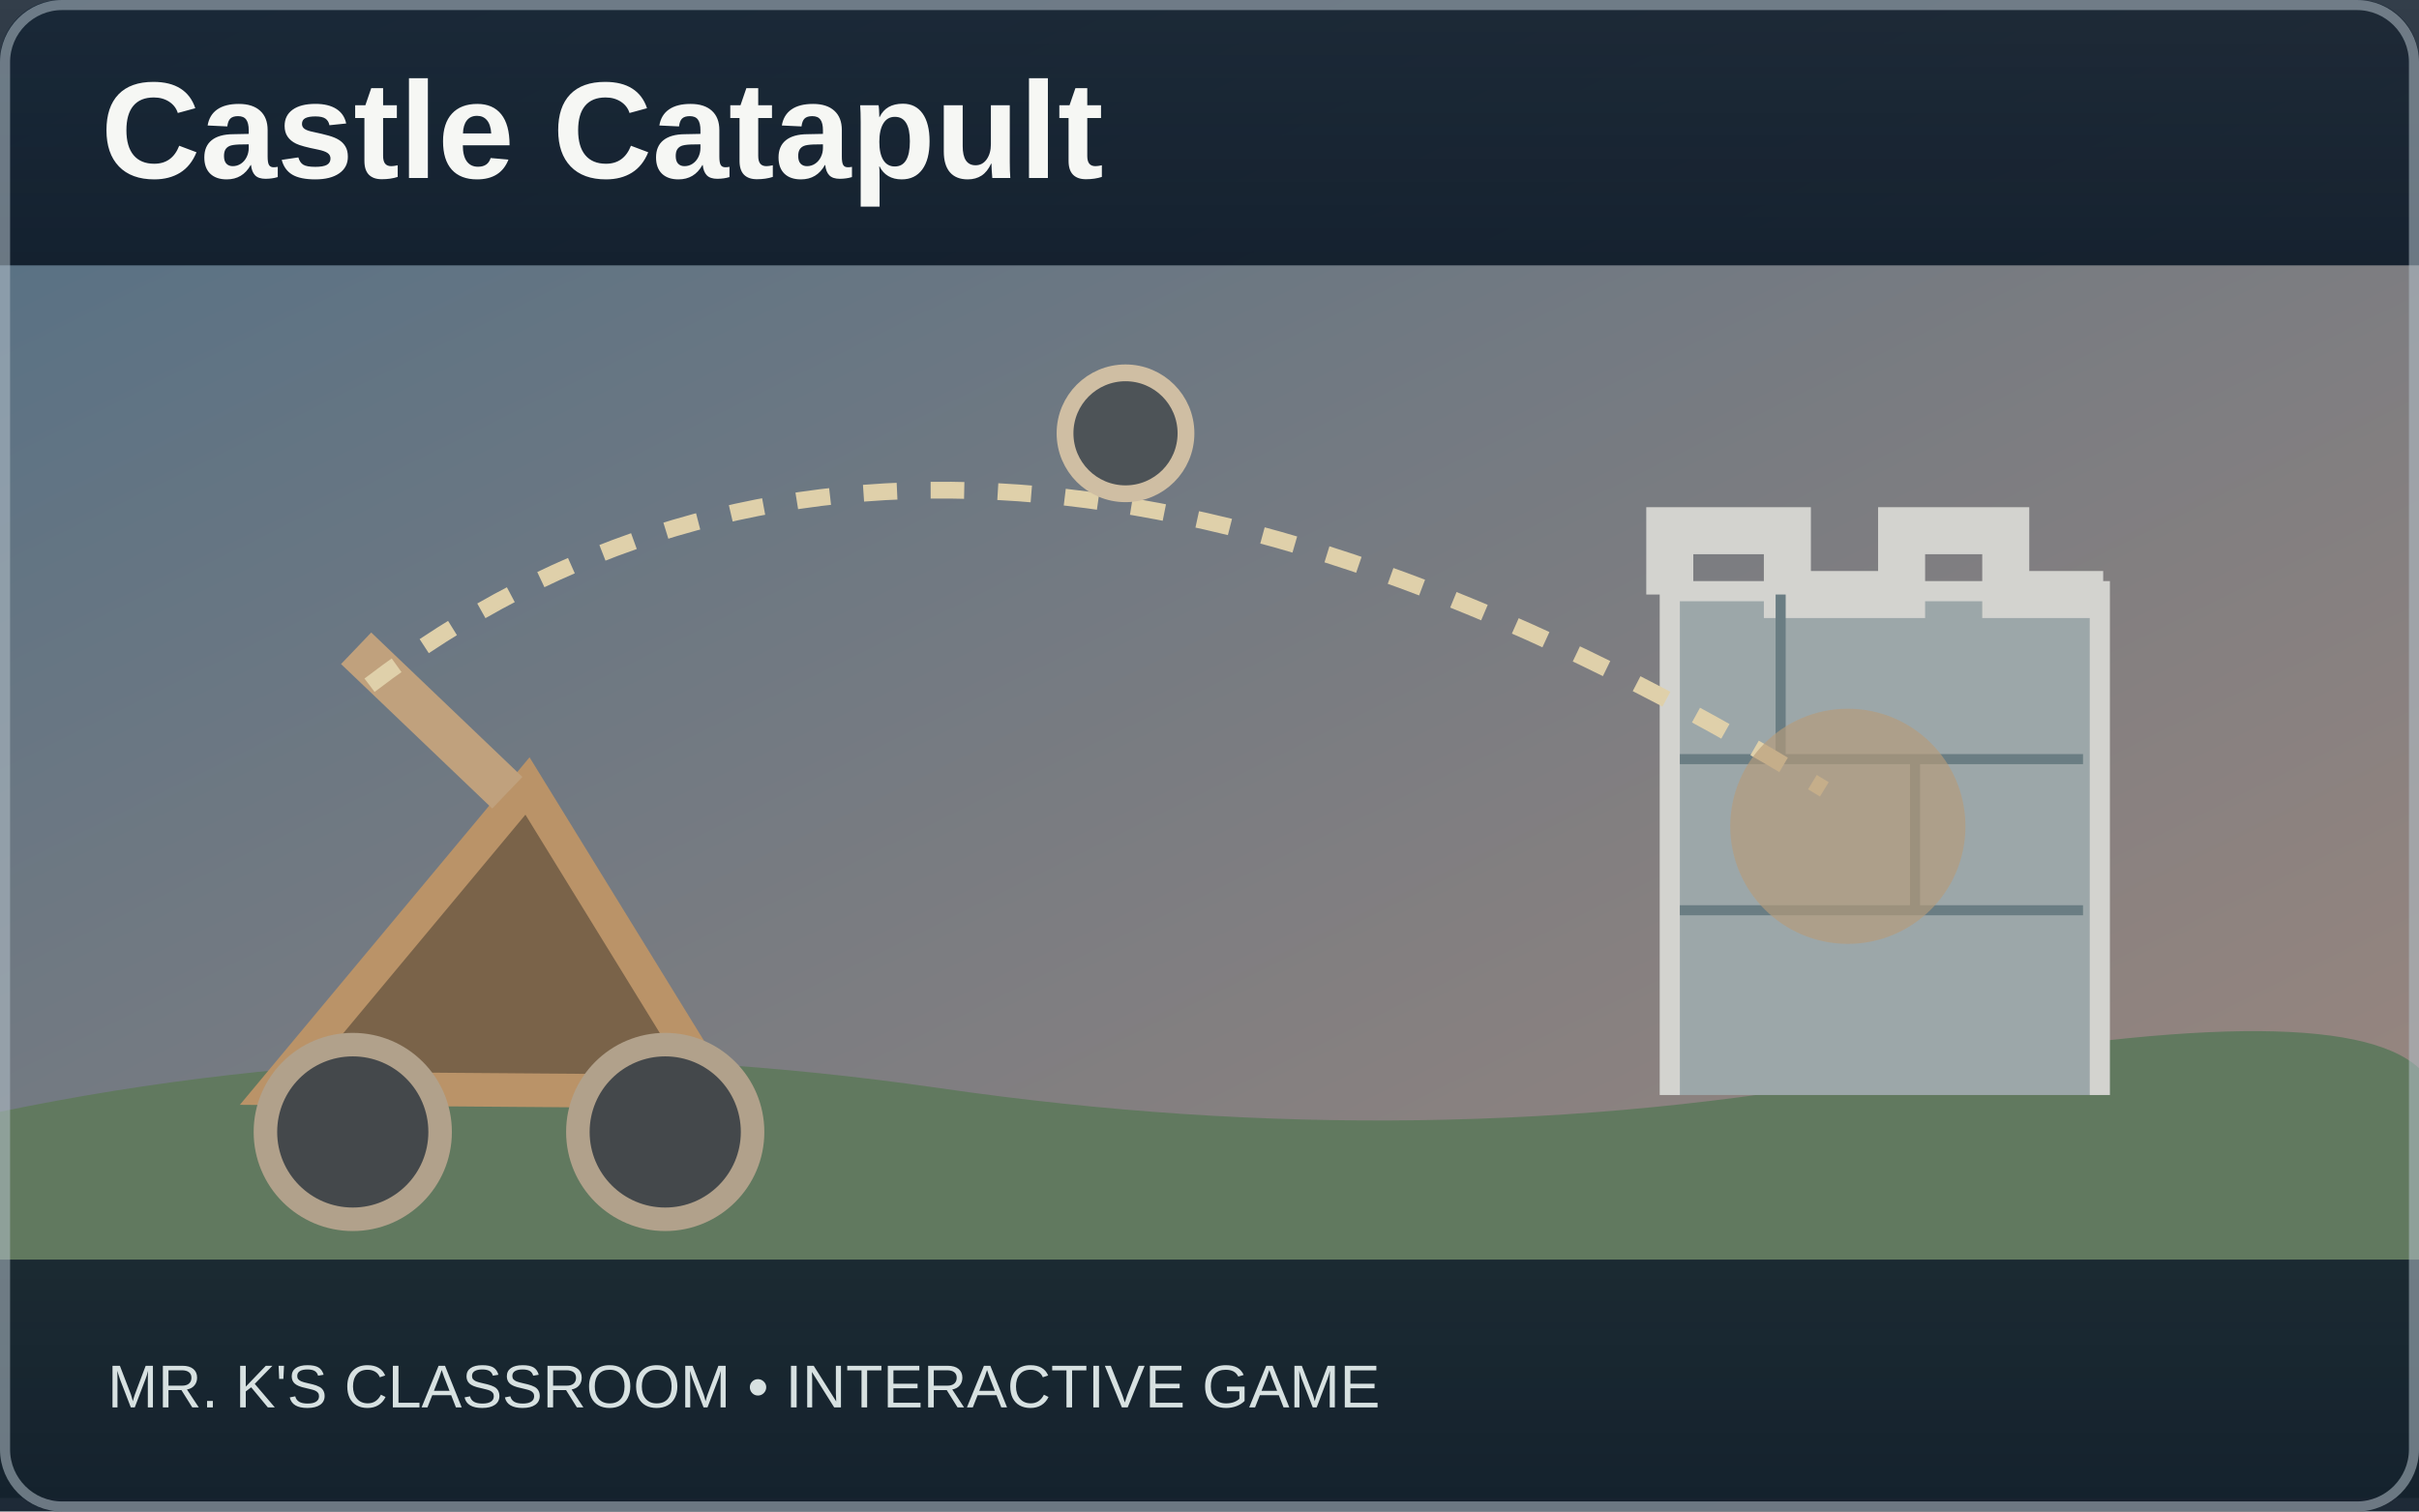
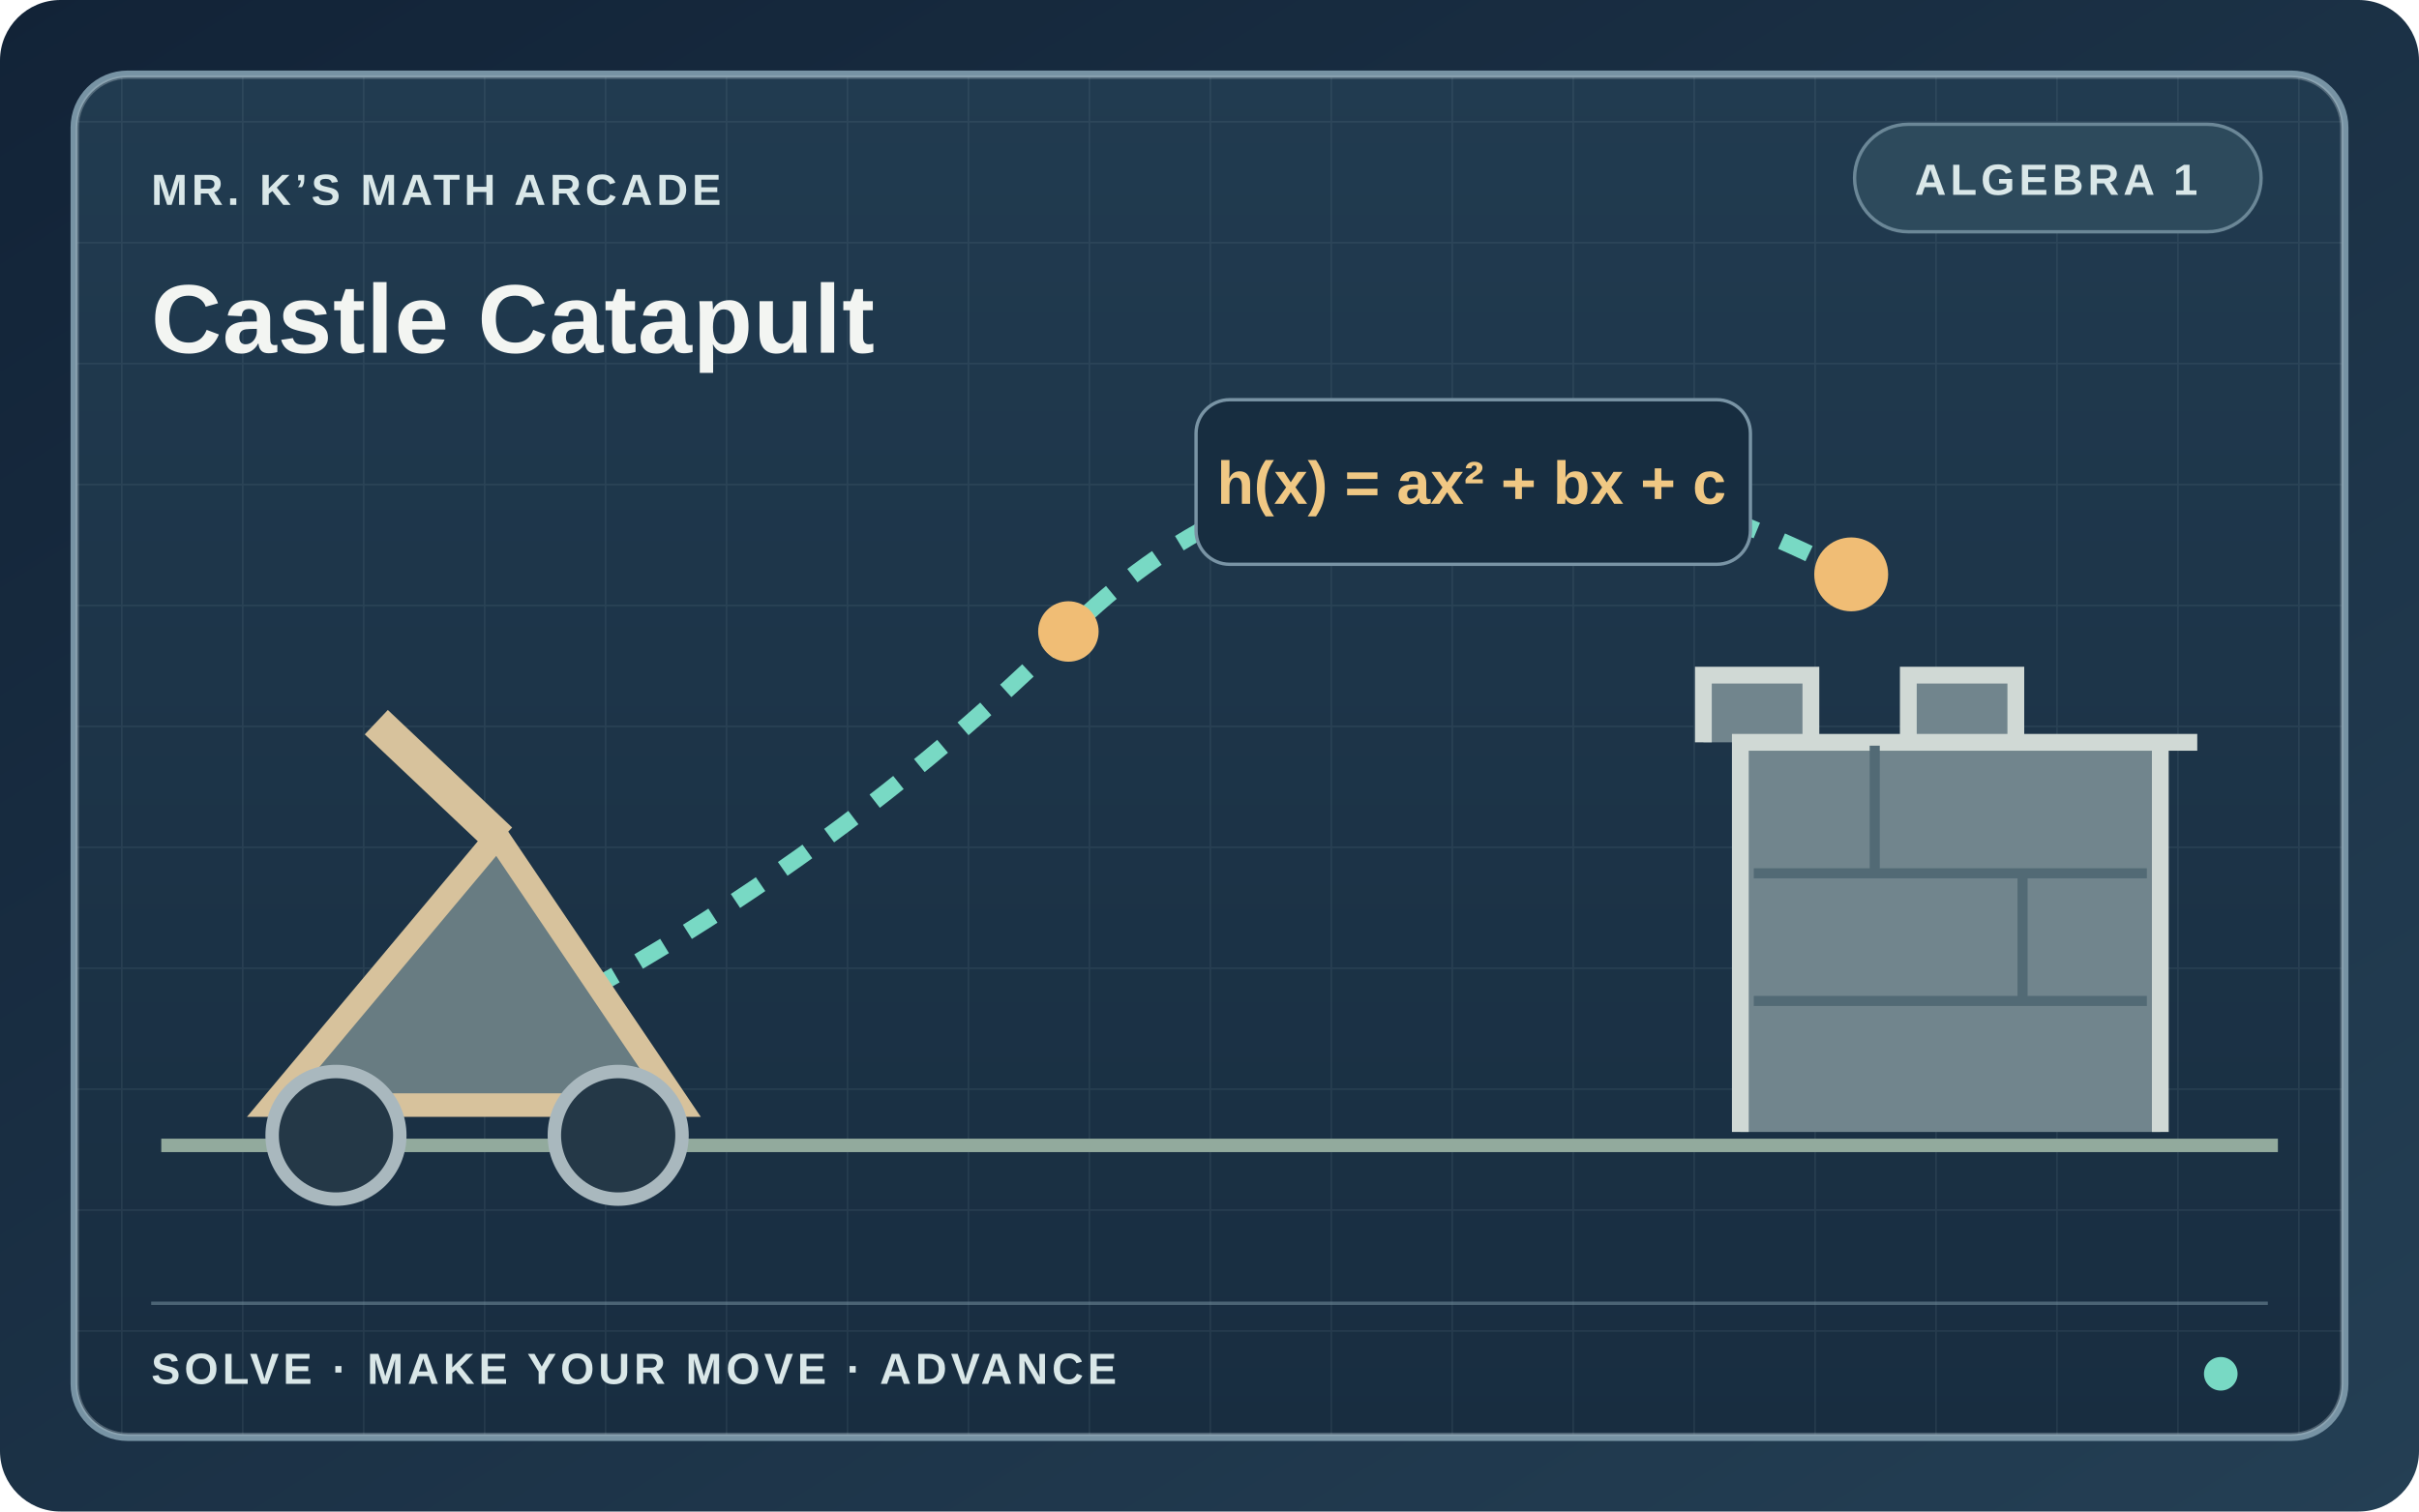
<svg xmlns="http://www.w3.org/2000/svg" viewBox="0 0 720 450" role="img" aria-label="Castle Catapult">
  <defs>
-     <linearGradient id="bg" x1="0" y1="0" x2=".8" y2="1">
-       <stop stop-color="#526f85" />
-       <stop offset="1" stop-color="#9b877e" />
+     <linearGradient id="bg" x1="0" y1="0" x2="1" y2="1">
+       <stop stop-color="#122337" />
+       <stop offset="1" stop-color="#243f54" />
    </linearGradient>
-     <linearGradient id="shade" x1="0" y1="0" x2="0" y2="1">
-       <stop stop-color="#0f1c2a" stop-opacity=".85" />
-       <stop offset="1" stop-color="#0f1c2a" stop-opacity=".94" />
+     <linearGradient id="panel" x1="0" y1="0" x2="0" y2="1">
+       <stop stop-color="#213b50" />
+       <stop offset="1" stop-color="#182d40" />
    </linearGradient>
+     <pattern id="grid" width="36" height="36" patternUnits="userSpaceOnUse">
+       <path d="M36 0H0V36" fill="none" stroke="#a9c0ce" stroke-opacity=".09" />
+     </pattern>
  </defs>
+   <style>.title{font:700 29px Arial,Helvetica,sans-serif;fill:#f3f5f2;letter-spacing:.3px}.label{font:700 13px Arial,Helvetica,sans-serif;fill:#d9e7e8;letter-spacing:1.2px}.formula{font:700 18px Arial,Helvetica,sans-serif;fill:#f0c884}</style>
  <rect width="720" height="450" rx="18" fill="url(#bg)" />
-   <g transform="translate(0 66)">
-     <path d="M0 265Q135 237 280 258T560 254T720 252V380H0Z" fill="#61795f" />
-     <path d="M497 260V110H625V260" fill="#9ca7a9" stroke="#d3d3cf" stroke-width="6" />
-     <path d="M497 111V92h35v19h34V92h31v19h29" fill="none" stroke="#d3d3cf" stroke-width="14" />
-     <g stroke="#6a7d83" stroke-width="3">
-       <path d="M500 160h120M500 205h120M530 111v49M570 160v45" />
-     </g>
-     <path d="M82 258L157 168L213 259Z" fill="#7a6349" stroke="#ba9368" stroke-width="10" />
-     <path d="M151 170L106 127" stroke="#c0a17d" stroke-width="13" />
-     <circle cx="105" cy="271" r="26" fill="#44484b" stroke="#b1a18b" stroke-width="7" />
-     <circle cx="198" cy="271" r="26" fill="#44484b" stroke="#b1a18b" stroke-width="7" />
-     <path d="M110 138Q280 8 543 169" fill="none" stroke="#dfd0aa" stroke-width="5" stroke-dasharray="10 10" />
-     <circle cx="335" cy="63" r="18" fill="#4d5357" stroke="#cfbea3" stroke-width="5" />
-     <circle cx="550" cy="180" r="35" fill="#b79b79" opacity=".65" />
+   <rect x="22" y="22" width="676" height="406" rx="16" fill="url(#panel)" stroke="#7793a4" stroke-width="2" />
+   <rect x="23" y="23" width="674" height="404" rx="15" fill="url(#grid)" />
+   <text x="45" y="61" class="label">MR. K’S MATH ARCADE</text>
+   <rect x="552" y="37" width="121" height="32" rx="16" fill="#2d4a5c" stroke="#6b8797" />
+   <text x="612" y="58" class="label" text-anchor="middle">ALGEBRA 1</text>
+   <text x="45" y="105" class="title">Castle Catapult</text>
+   <g>
+     <path d="M48 341H678" stroke="#92aa9d" stroke-width="4" />
+     <path d="M99 332Q227 278 318 188T551 171" fill="none" stroke="#78d9c4" stroke-width="5" stroke-dasharray="9 8" />
+     <circle cx="318" cy="188" r="9" fill="#f0bd75" />
+     <circle cx="551" cy="171" r="11" fill="#f0bd75" />
+     <path d="M81 329L148 249L202 329Z" fill="#687c82" stroke="#d7c29c" stroke-width="7" />
+     <path d="M149 250L112 215" stroke="#d7c29c" stroke-width="10" />
+     <circle cx="100" cy="338" r="19" fill="#243847" stroke="#a9b8be" stroke-width="4" />
+     <circle cx="184" cy="338" r="19" fill="#243847" stroke="#a9b8be" stroke-width="4" />
+     <path d="M518 337V221H643V337M507 221V201H539V221H568V201H600V221H654" fill="#71858d" stroke="#d0d9d5" stroke-width="5" />
+     <path d="M522 260H639M522 298H639M558 222V260M602 260V298" stroke="#526a75" stroke-width="3" />
+     <rect x="356" y="119" width="165" height="49" rx="10" fill="#172d40" stroke="#7994a5" />
+     <text x="438" y="150" class="formula" text-anchor="middle">h(x) = ax² + bx + c</text>
  </g>
-   <rect width="720" height="79" fill="url(#shade)" />
-   <rect y="375" width="720" height="75" fill="url(#shade)" />
-   <text x="30" y="53" font-family="Arial,Helvetica,sans-serif" font-size="41" fill="#f6f7f4" font-weight="bold">Castle Catapult</text>
-   <text x="32" y="419" font-family="Arial,Helvetica,sans-serif" font-size="18" fill="#d7e1e1">MR. K'S CLASSROOM  •  INTERACTIVE GAME</text>
-   <rect x="1.5" y="1.5" width="717" height="447" rx="17" stroke="#b2c0c8" stroke-width="3" fill="none" opacity=".55" />
+   <path d="M45 388H675" stroke="#6e8998" stroke-opacity=".6" />
+   <text x="45" y="412" class="label">SOLVE  ·  MAKE YOUR MOVE  ·  ADVANCE</text>
+   <circle cx="661" cy="409" r="5" fill="#78d9c4" />
+   <rect x="23" y="23" width="674" height="404" rx="15" fill="none" stroke="#b2c2cb" stroke-opacity=".35" stroke-width="1" />
</svg>
